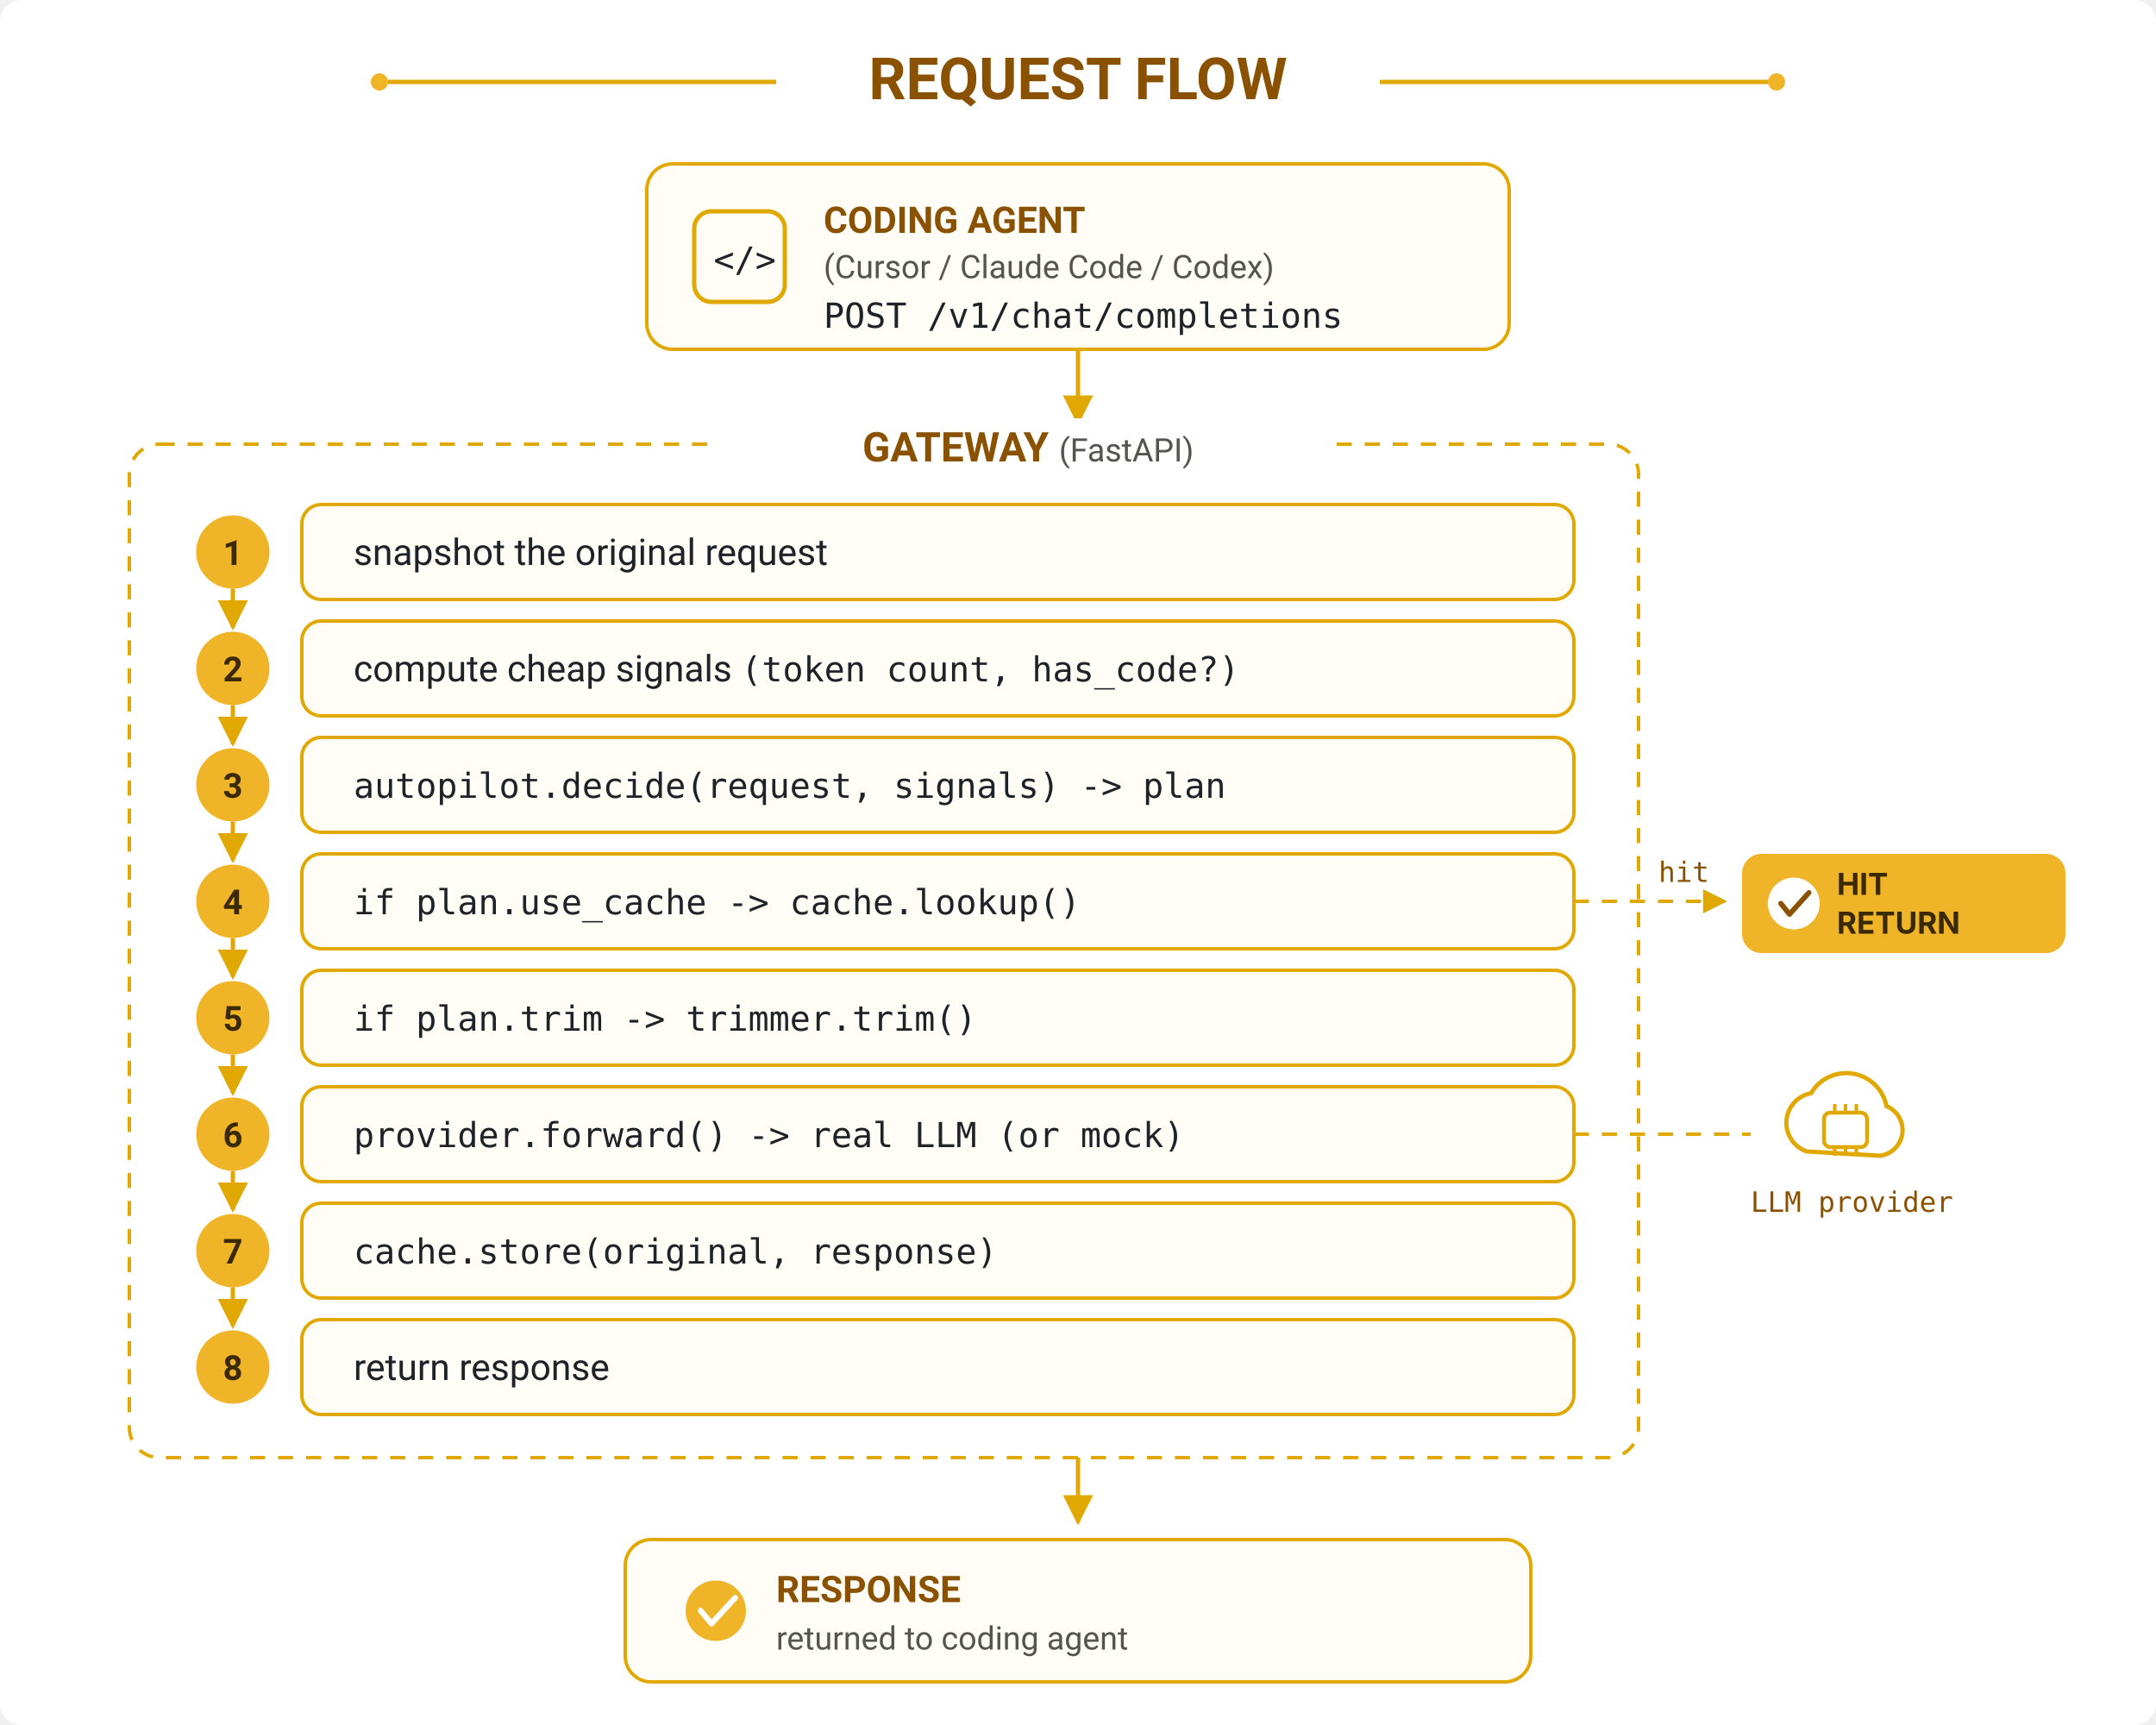
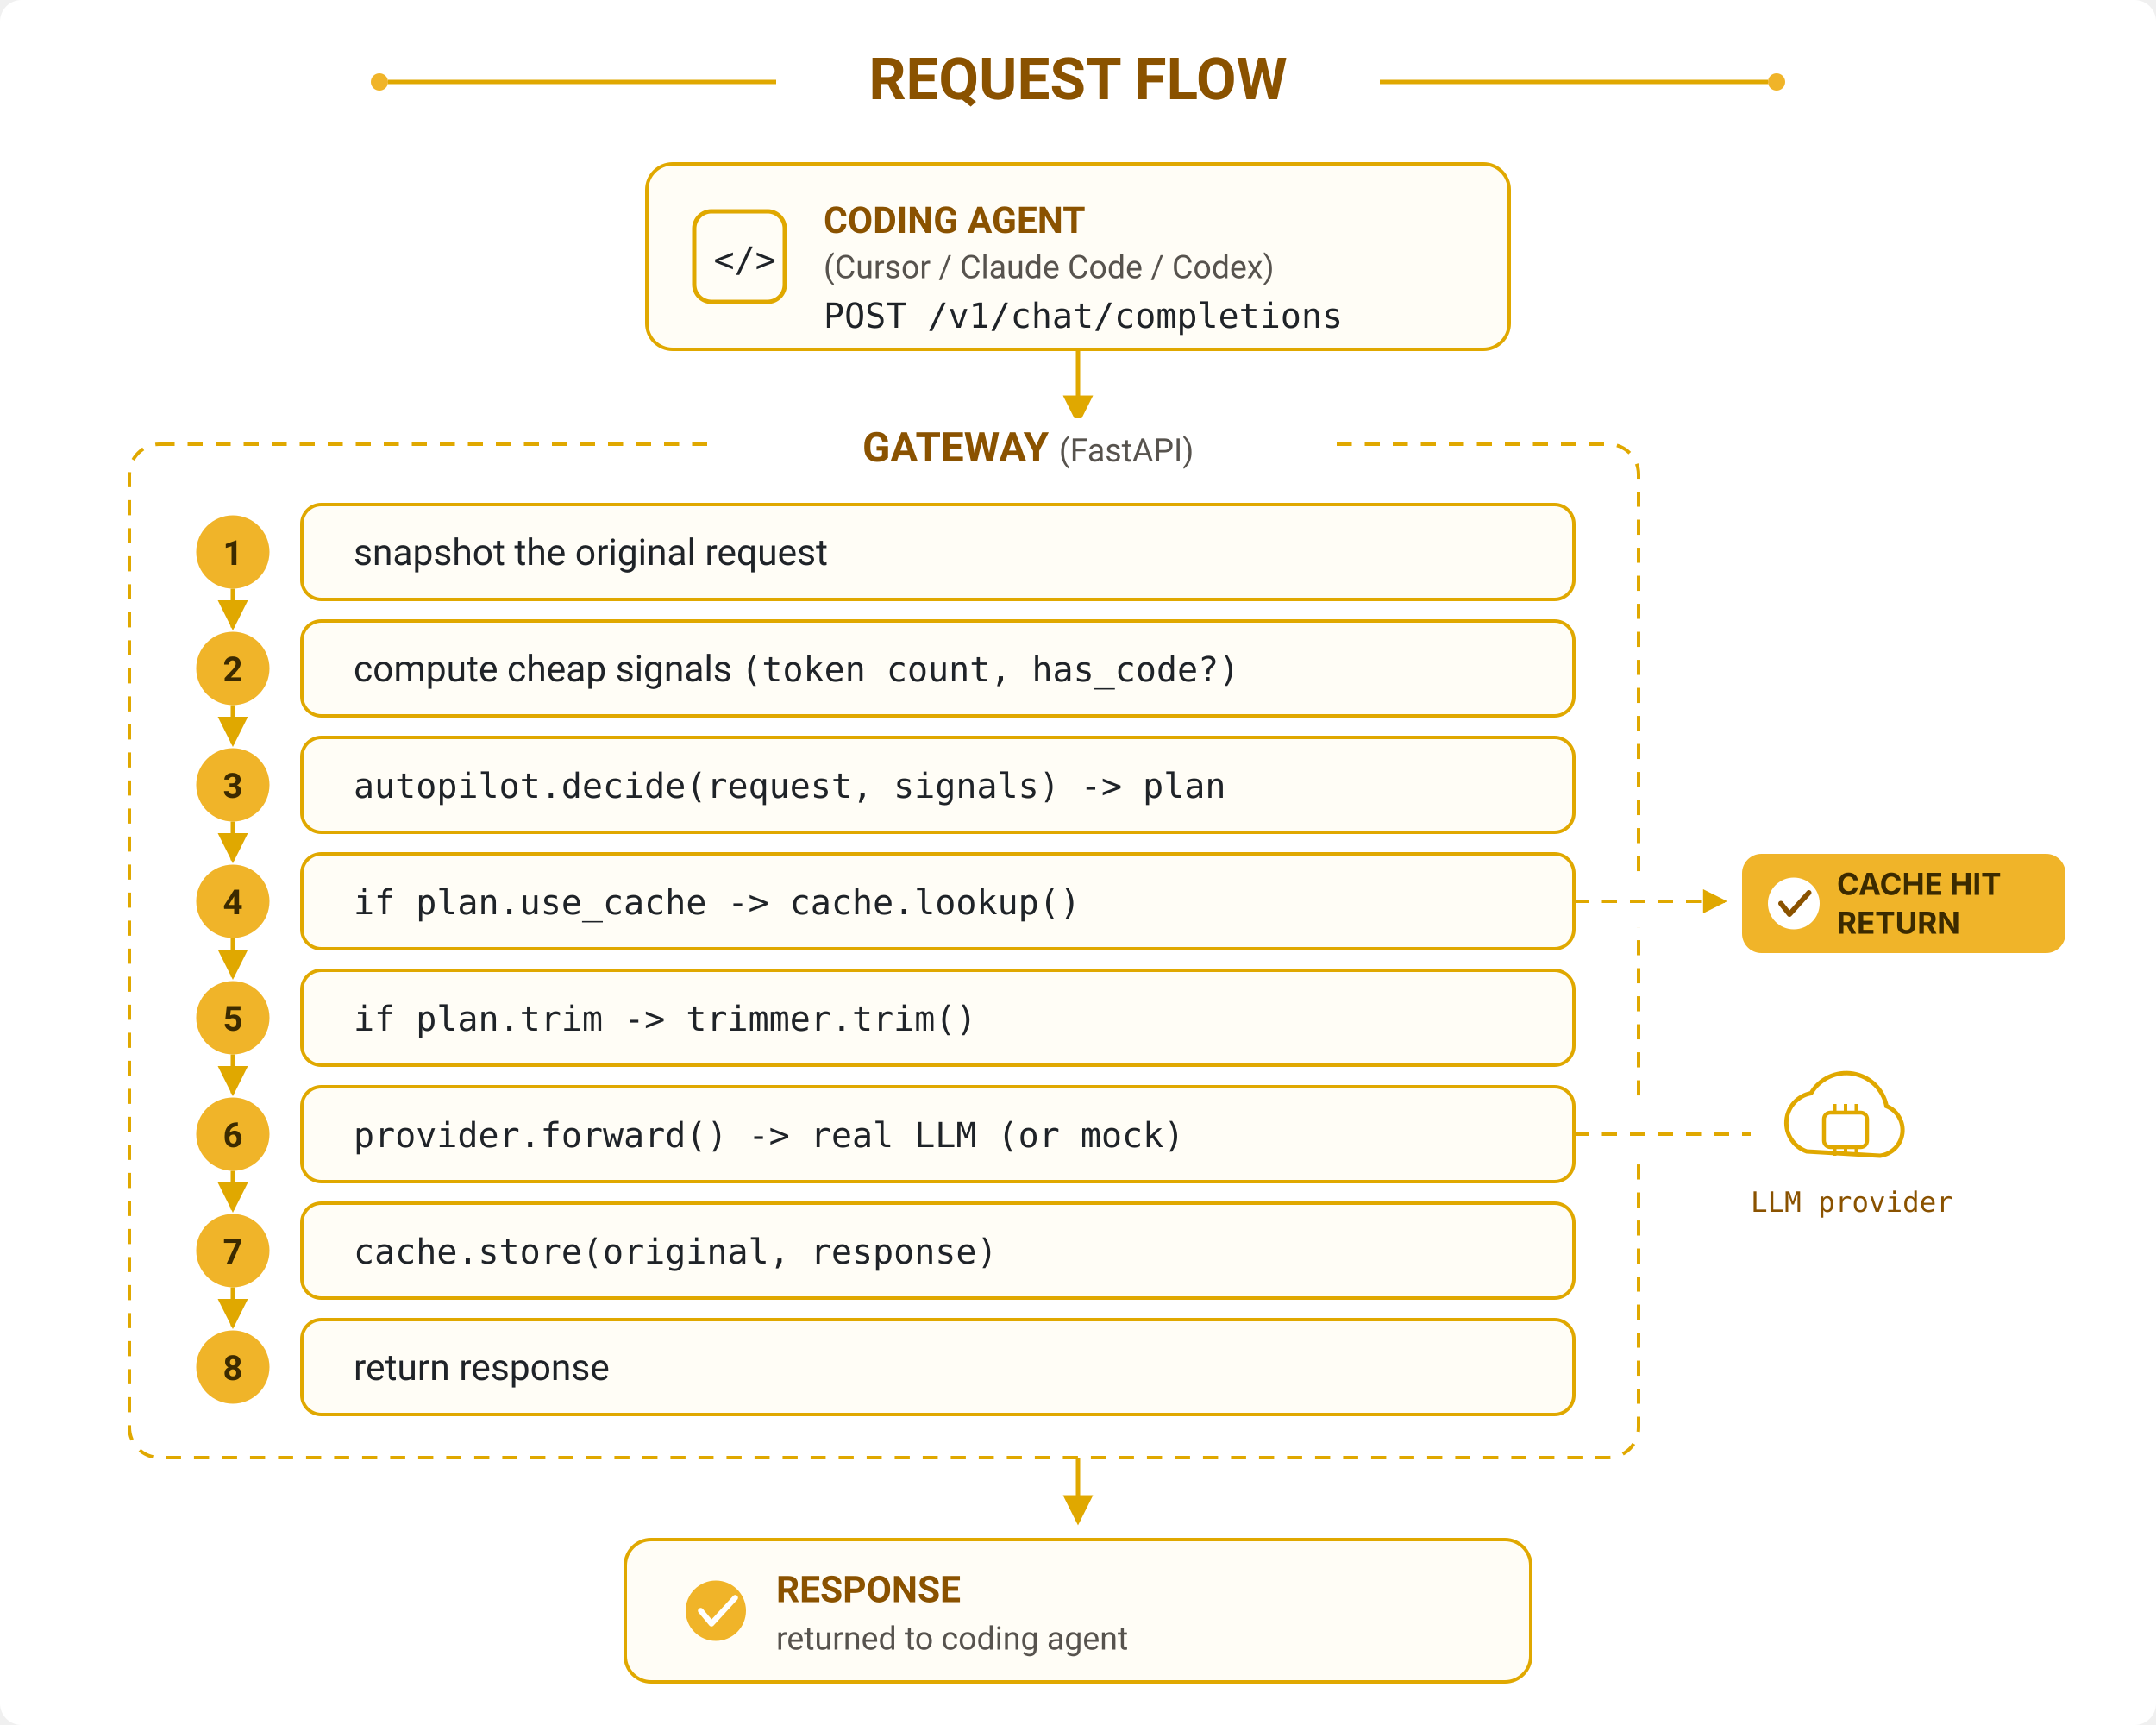
<svg xmlns="http://www.w3.org/2000/svg" viewBox="0 0 1000 800" width="1000" height="800" role="img" aria-labelledby="rf-title rf-desc">
  <style>
    .bg    { fill: #ffffff; }
    .amber { stroke: #e0a800; }
    .fill-amber { fill: #f0b429; }
    .box   { fill: #fffdf6; stroke: #e0a800; stroke-width: 1.6; }
    .dash  { fill: none; stroke: #e0a800; stroke-width: 1.6; stroke-dasharray: 7 6; }
    .lbl   { font-family: -apple-system, BlinkMacSystemFont, "Segoe UI", Roboto, sans-serif; fill: #1f2328; font-size: 17px; }
    .code  { font-family: ui-monospace, SFMono-Regular, Menlo, Consolas, monospace; fill: #1f2328; font-size: 16px; }
    .head  { font-family: -apple-system, BlinkMacSystemFont, "Segoe UI", Roboto, sans-serif; fill: #8a5200; font-weight: 700; }
    .sub   { font-family: -apple-system, BlinkMacSystemFont, "Segoe UI", Roboto, sans-serif; fill: #57534e; font-size: 15px; }
    .num   { font-family: -apple-system, BlinkMacSystemFont, "Segoe UI", Roboto, sans-serif; fill: #3b2a00; font-weight: 700; font-size: 16px; }
    .tiny  { font-family: ui-monospace, SFMono-Regular, Menlo, Consolas, monospace; fill: #8a5200; font-size: 13px; }
  </style>
  <defs>
    <marker id="arrow" viewBox="0 0 10 10" refX="9" refY="5" markerWidth="7" markerHeight="7" orient="auto-start-reverse">
      <path d="M 0 0 L 10 5 L 0 10 z" fill="#e0a800" />
    </marker>
  </defs>
  <rect class="bg" width="1000" height="800" rx="10" />
  <line class="amber" x1="180" y1="38" x2="360" y2="38" stroke-width="2" />
  <circle class="fill-amber" cx="176" cy="38" r="4" />
  <text class="head" x="500" y="46" font-size="27" text-anchor="middle">REQUEST FLOW</text>
  <line class="amber" x1="640" y1="38" x2="820" y2="38" stroke-width="2" />
  <circle class="fill-amber" cx="824" cy="38" r="4" />
  <rect class="box" x="300" y="76" width="400" height="86" rx="12" stroke-width="2" />
  <rect class="amber" x="322" y="98" width="42" height="42" rx="8" fill="none" stroke-width="2" />
  <text class="code" x="331" y="126" font-size="17" fill="#8a5200">&lt;/&gt;</text>
  <text class="head" x="382" y="108" font-size="17">CODING AGENT</text>
  <text class="sub" x="382" y="129">(Cursor / Claude Code / Codex)</text>
  <text class="code" x="382" y="152" font-size="14">POST /v1/chat/completions</text>
  <line class="amber" x1="500" y1="162" x2="500" y2="196" stroke-width="2" marker-end="url(#arrow)" />
  <rect class="dash" x="60" y="206" width="700" height="470" rx="14" />
  <rect class="bg" x="330" y="194" width="290" height="26" />
+   <rect class="bg" x="752" y="406" width="16" height="24" />
+   <rect class="bg" x="752" y="514" width="16" height="24" />
  <text class="head" x="400" y="214" font-size="19">GATEWAY <tspan class="sub" font-size="17" font-weight="400">(FastAPI)</tspan>
  </text>
  <g>
    <circle class="fill-amber" cx="108" cy="256" r="17" />
    <text class="num" x="108" y="262" text-anchor="middle">1</text>
    <rect class="box" x="140" y="234" width="590" height="44" rx="9" />
    <text class="lbl" x="164" y="262">snapshot the original request</text>
    <circle class="fill-amber" cx="108" cy="310" r="17" />
    <text class="num" x="108" y="316" text-anchor="middle">2</text>
    <rect class="box" x="140" y="288" width="590" height="44" rx="9" />
    <text class="lbl" x="164" y="316">compute cheap signals <tspan class="code">(token count, has_code?)</tspan>
    </text>
    <circle class="fill-amber" cx="108" cy="364" r="17" />
    <text class="num" x="108" y="370" text-anchor="middle">3</text>
    <rect class="box" x="140" y="342" width="590" height="44" rx="9" />
    <text class="code" x="164" y="370">autopilot.decide(request, signals) -&gt; plan</text>
    <circle class="fill-amber" cx="108" cy="418" r="17" />
    <text class="num" x="108" y="424" text-anchor="middle">4</text>
    <rect class="box" x="140" y="396" width="590" height="44" rx="9" />
    <text class="code" x="164" y="424">if plan.use_cache -&gt; cache.lookup()</text>
    <circle class="fill-amber" cx="108" cy="472" r="17" />
    <text class="num" x="108" y="478" text-anchor="middle">5</text>
    <rect class="box" x="140" y="450" width="590" height="44" rx="9" />
    <text class="code" x="164" y="478">if plan.trim -&gt; trimmer.trim()</text>
    <circle class="fill-amber" cx="108" cy="526" r="17" />
    <text class="num" x="108" y="532" text-anchor="middle">6</text>
    <rect class="box" x="140" y="504" width="590" height="44" rx="9" />
    <text class="code" x="164" y="532">provider.forward() -&gt; real LLM (or mock)</text>
    <circle class="fill-amber" cx="108" cy="580" r="17" />
    <text class="num" x="108" y="586" text-anchor="middle">7</text>
    <rect class="box" x="140" y="558" width="590" height="44" rx="9" />
    <text class="code" x="164" y="586">cache.store(original, response)</text>
    <circle class="fill-amber" cx="108" cy="634" r="17" />
    <text class="num" x="108" y="640" text-anchor="middle">8</text>
    <rect class="box" x="140" y="612" width="590" height="44" rx="9" />
    <text class="lbl" x="164" y="640">return response</text>
  </g>
  <g stroke="#e0a800" stroke-width="2" fill="none">
    <line x1="108" y1="273" x2="108" y2="291" marker-end="url(#arrow)" />
    <line x1="108" y1="327" x2="108" y2="345" marker-end="url(#arrow)" />
    <line x1="108" y1="381" x2="108" y2="399" marker-end="url(#arrow)" />
    <line x1="108" y1="435" x2="108" y2="453" marker-end="url(#arrow)" />
    <line x1="108" y1="489" x2="108" y2="507" marker-end="url(#arrow)" />
    <line x1="108" y1="543" x2="108" y2="561" marker-end="url(#arrow)" />
    <line x1="108" y1="597" x2="108" y2="615" marker-end="url(#arrow)" />
  </g>
  <path class="dash" d="M730 418 L 800 418" marker-end="url(#arrow)" />
-   <text class="tiny" x="781" y="409" text-anchor="middle">hit</text>
  <rect class="fill-amber" x="808" y="396" width="150" height="46" rx="9" />
  <circle cx="832" cy="419" r="12" fill="#ffffff" />
  <path d="M826 419 l4 5 l9 -10" stroke="#8a5200" stroke-width="2.4" fill="none" stroke-linecap="round" stroke-linejoin="round" />
-   <text x="852" y="415" font-family="-apple-system, sans-serif" font-size="14" font-weight="700" fill="#3b2a00">HIT</text>
+   <text x="852" y="415" font-family="-apple-system, sans-serif" font-size="14" font-weight="700" fill="#3b2a00">CACHE HIT</text>
  <text x="852" y="433" font-family="-apple-system, sans-serif" font-size="14" font-weight="700" fill="#3b2a00">RETURN</text>
  <path class="dash" d="M730 526 L 812 526" />
  <g transform="translate(824,500)">
    <path class="amber" fill="none" stroke-width="2" d="M14 34 a14 14 0 0 1 2 -27 a19 19 0 0 1 35 6 a12 12 0 0 1 -3 23 z" />
    <rect class="amber" x="22" y="16" width="20" height="16" rx="3" fill="none" stroke-width="1.8" />
    <g stroke="#e0a800" stroke-width="1.6">
      <line x1="27" y1="12" x2="27" y2="16" />
      <line x1="32" y1="12" x2="32" y2="16" />
      <line x1="37" y1="12" x2="37" y2="16" />
      <line x1="27" y1="32" x2="27" y2="36" />
      <line x1="32" y1="32" x2="32" y2="36" />
      <line x1="37" y1="32" x2="37" y2="36" />
    </g>
  </g>
  <text class="tiny" x="812" y="562" font-size="12">LLM provider</text>
  <line class="amber" x1="500" y1="676" x2="500" y2="706" stroke-width="2" marker-end="url(#arrow)" />
  <rect class="box" x="290" y="714" width="420" height="66" rx="12" stroke-width="2" />
  <circle cx="332" cy="747" r="14" fill="#f0b429" />
  <path d="M325 747 l5 6 l11 -12" stroke="#ffffff" stroke-width="2.6" fill="none" stroke-linecap="round" stroke-linejoin="round" />
  <text class="head" x="360" y="743" font-size="17">RESPONSE</text>
  <text class="sub" x="360" y="765" font-size="14">returned to coding agent</text>
</svg>
